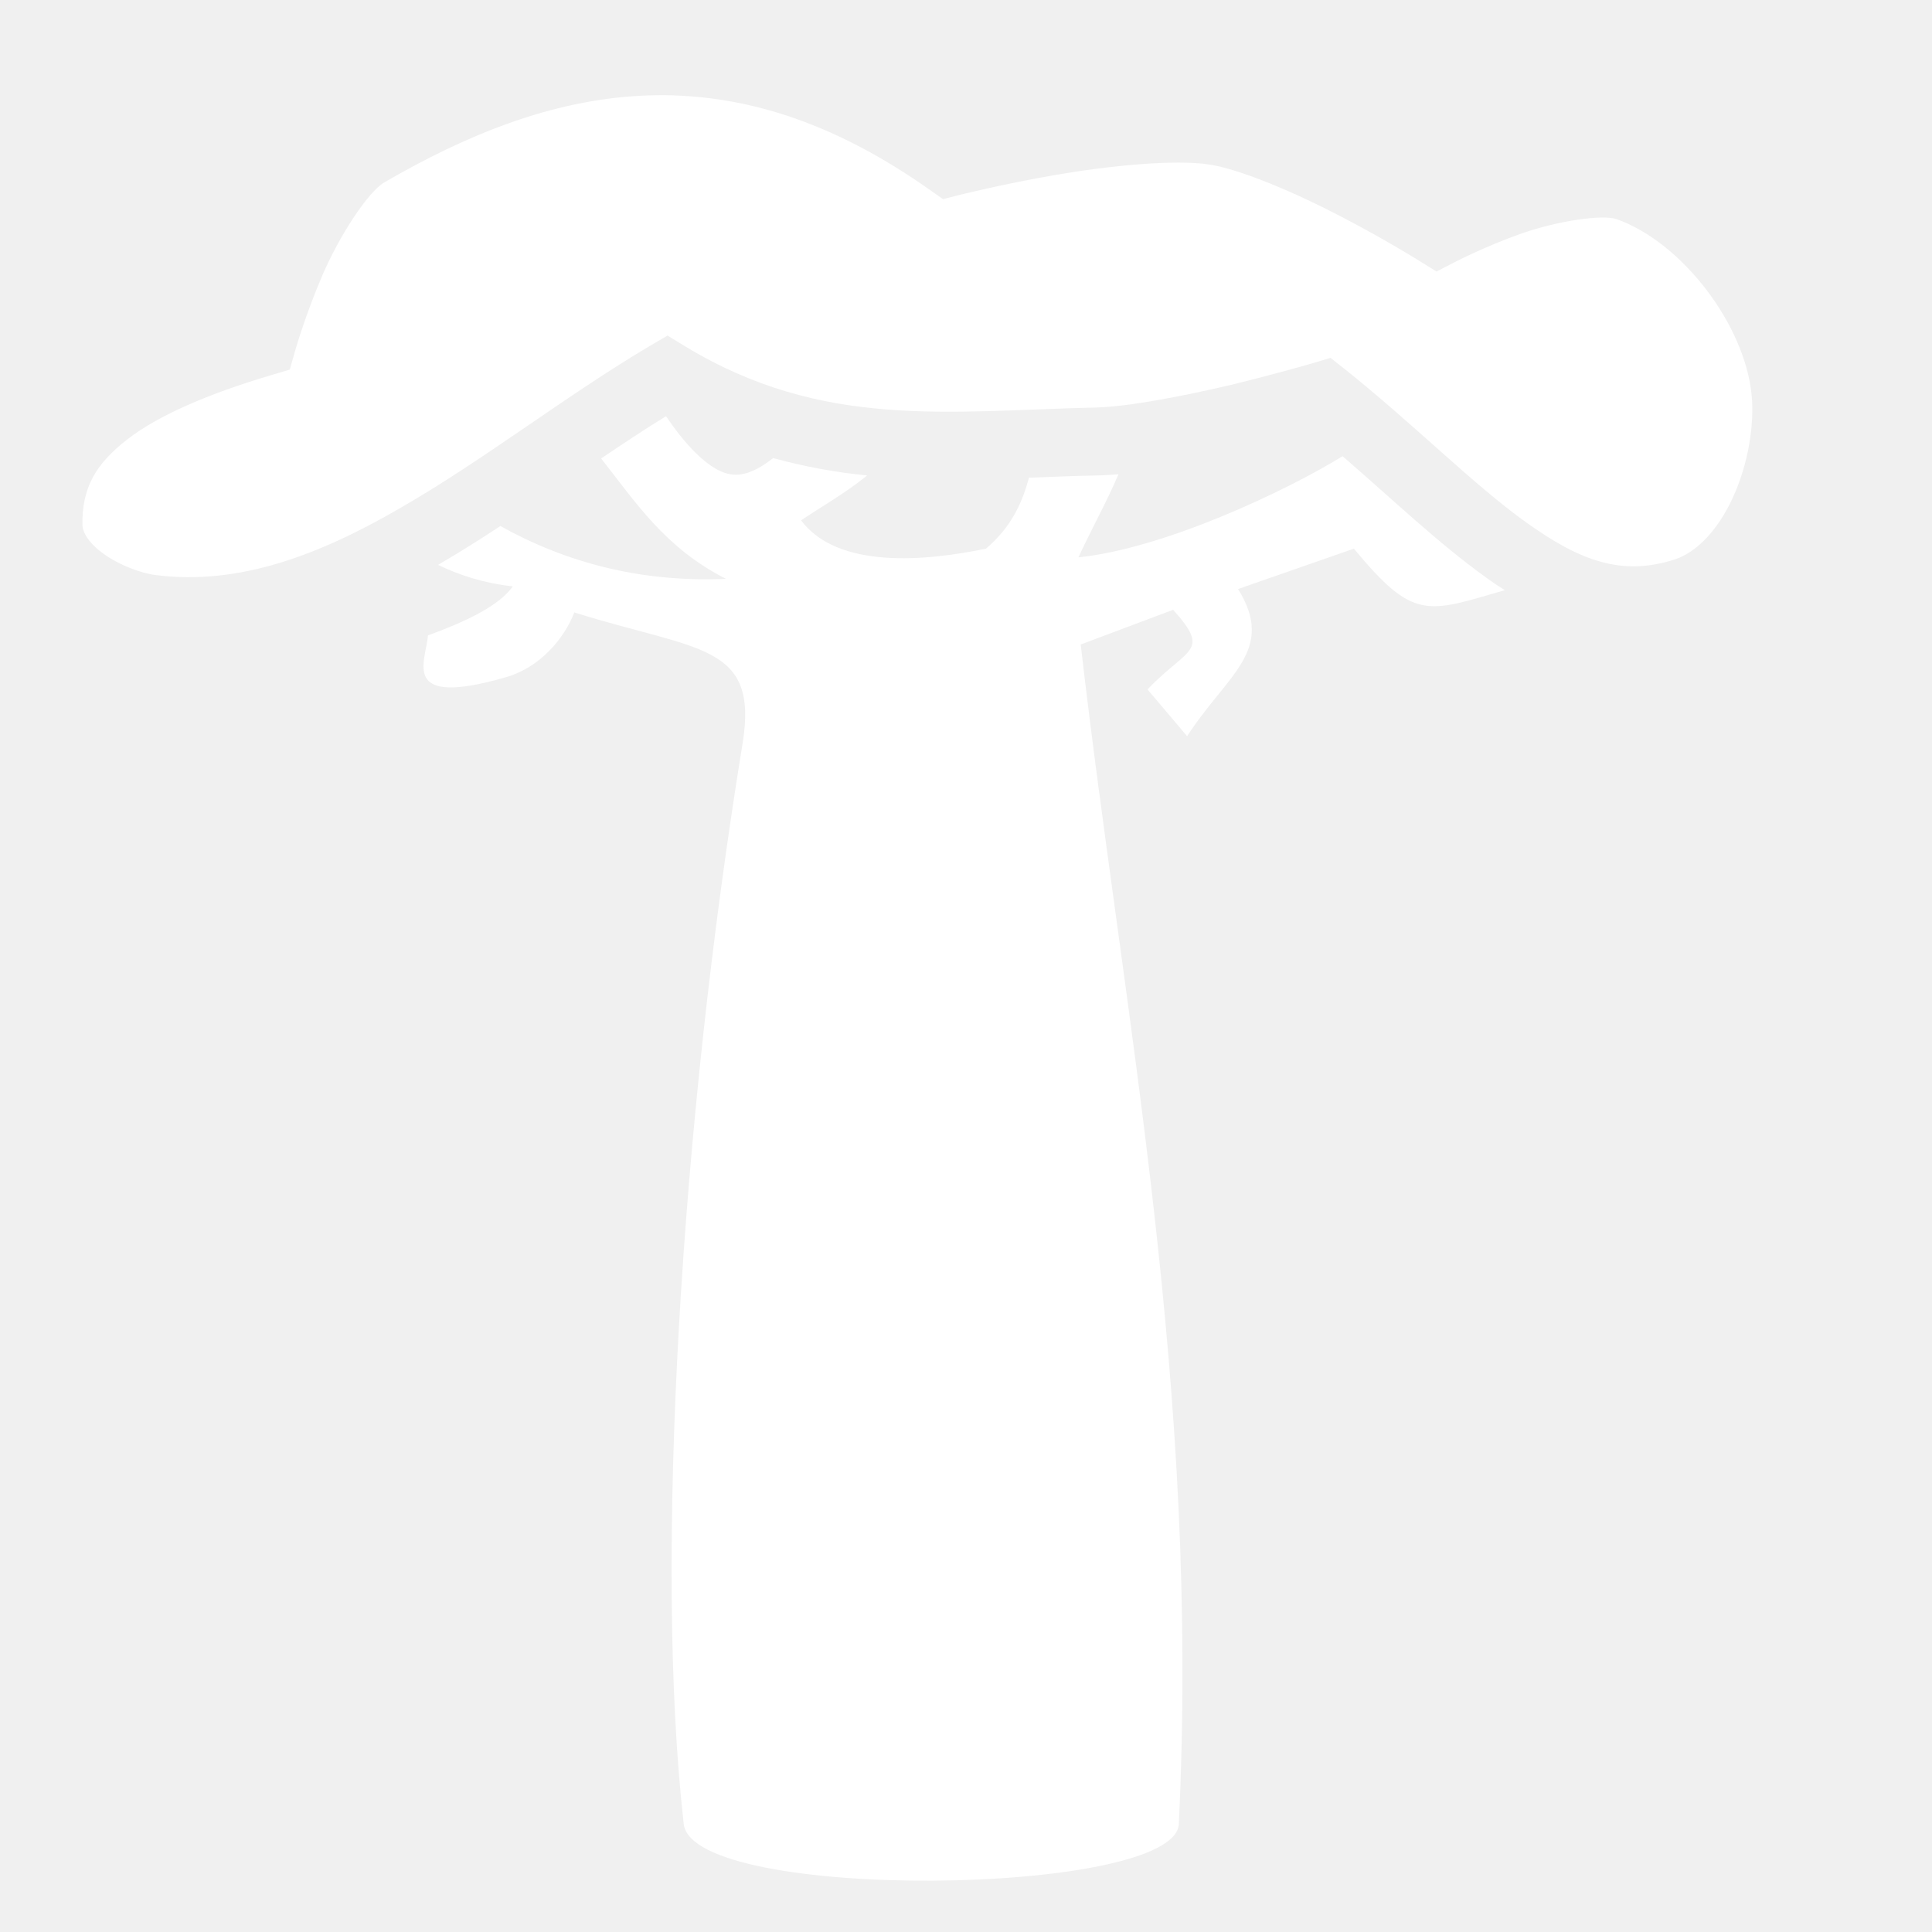
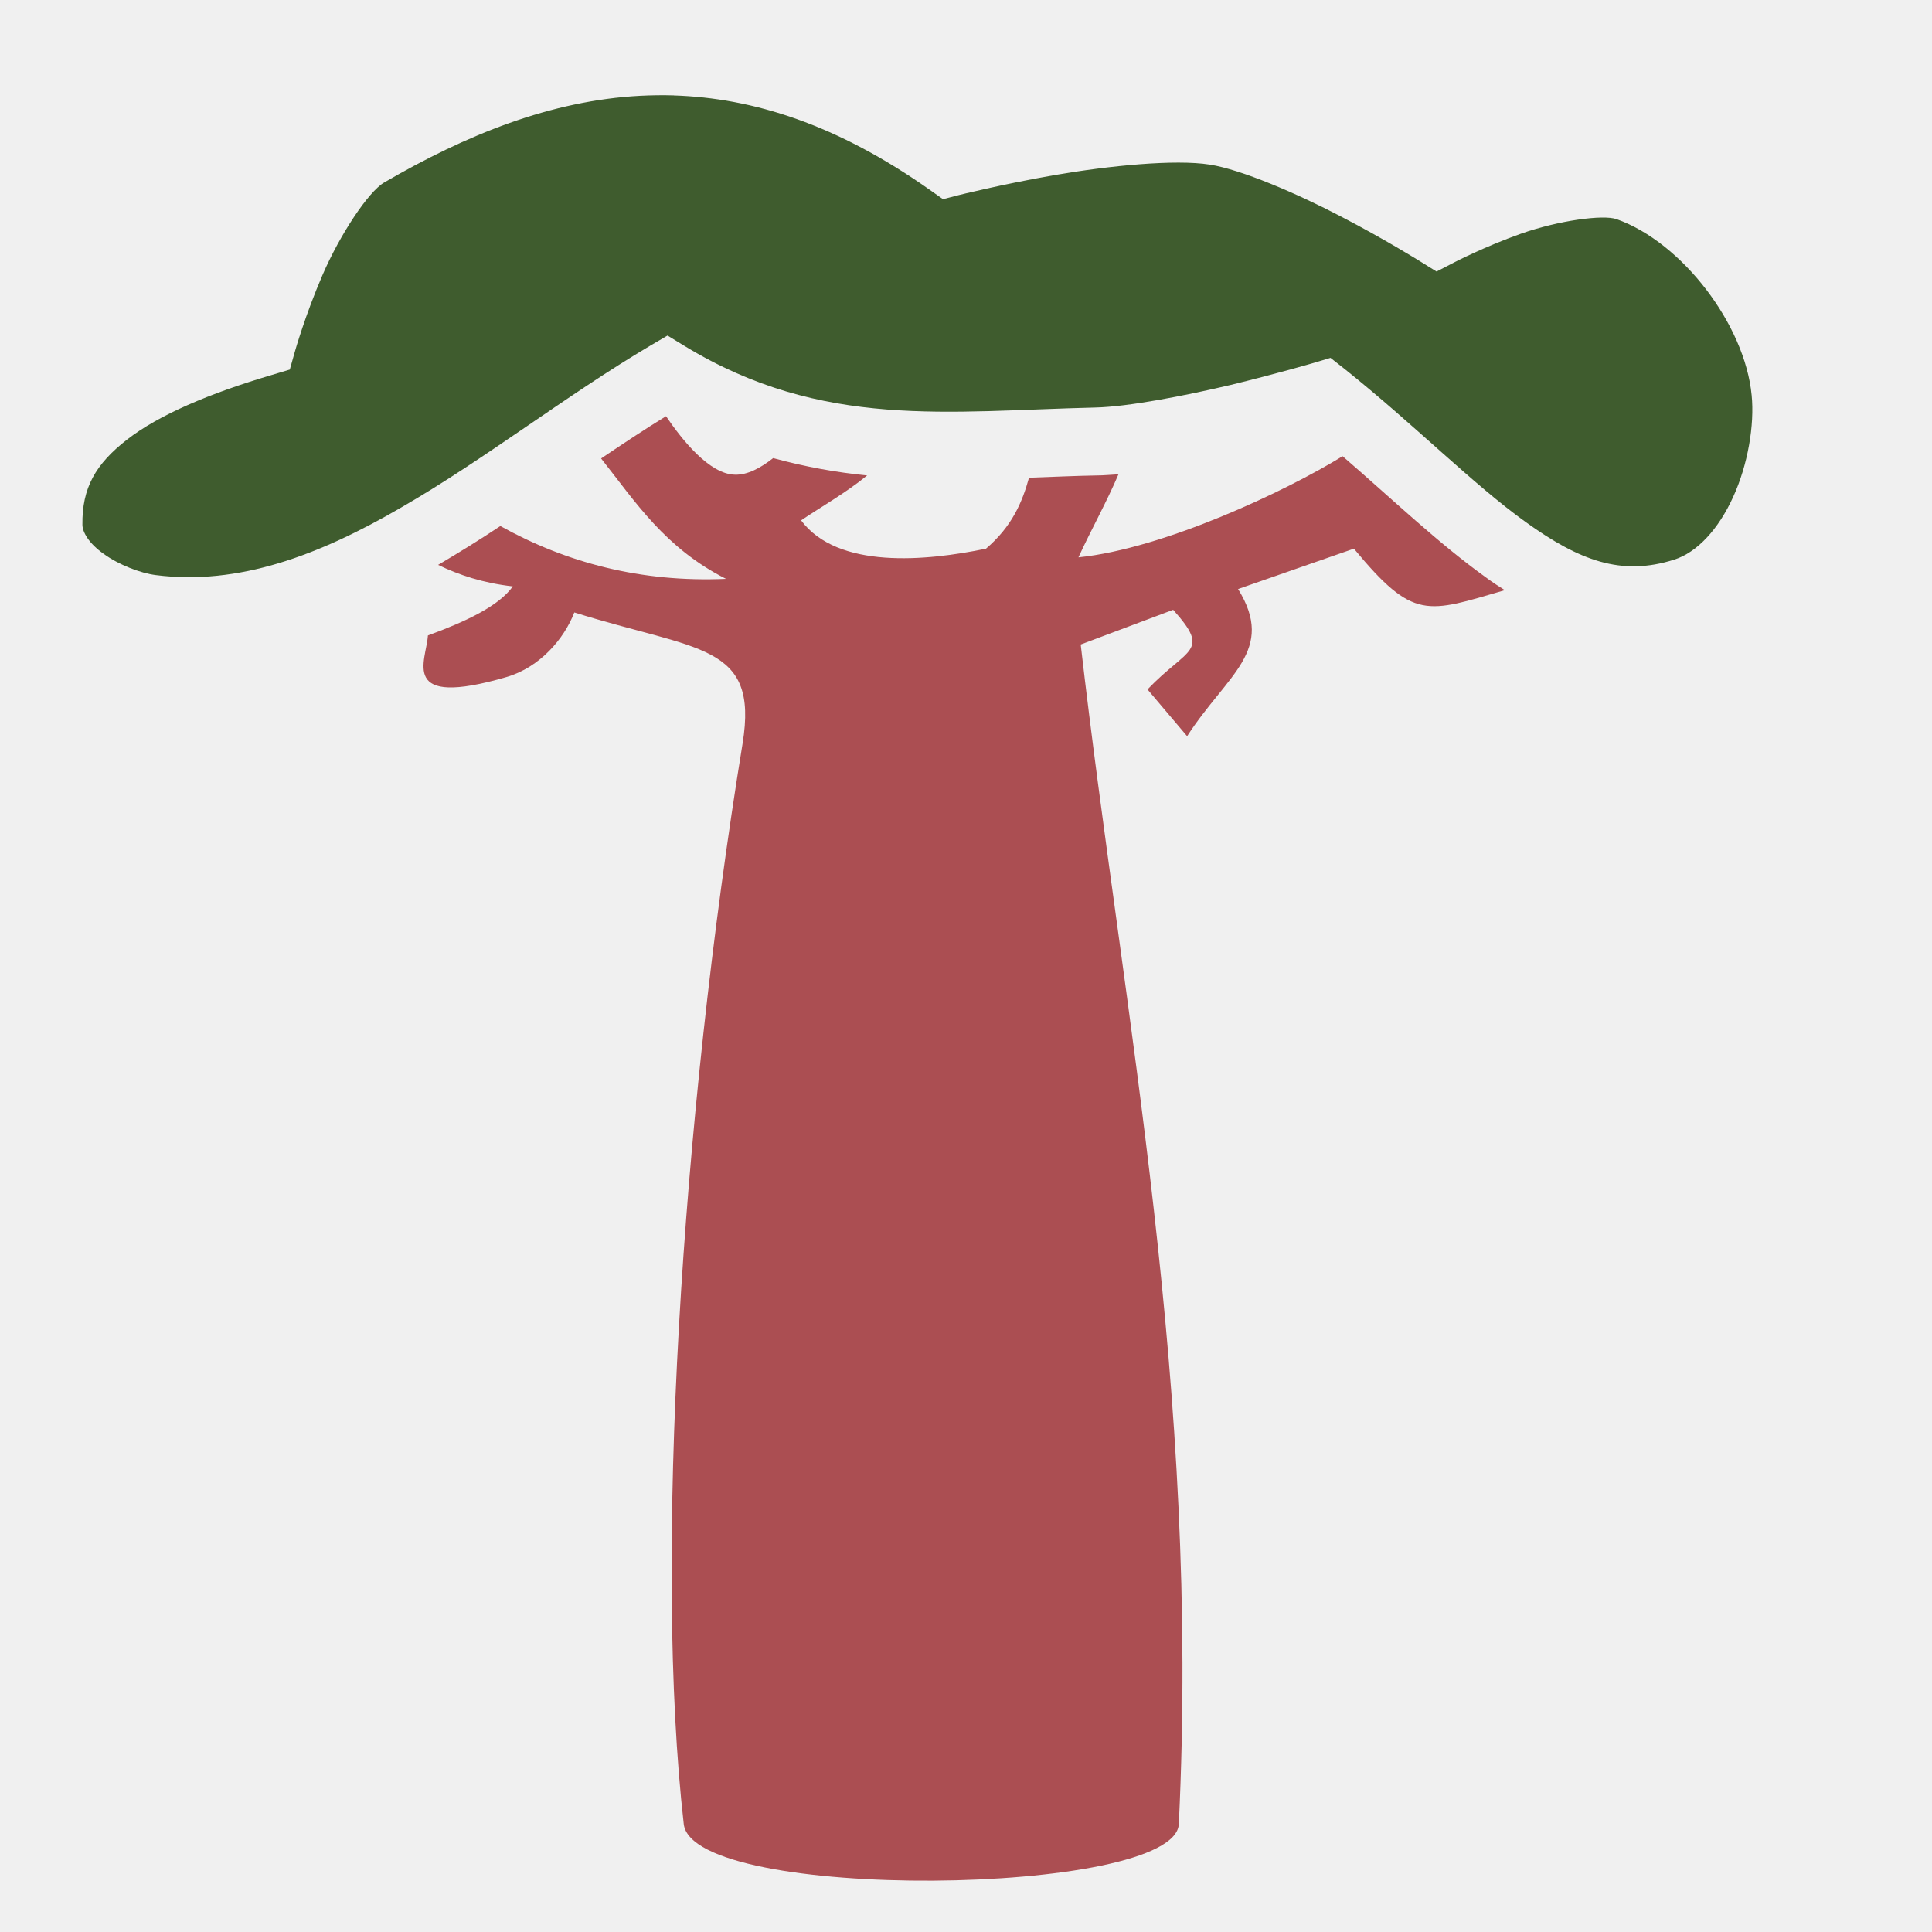
<svg xmlns="http://www.w3.org/2000/svg" viewBox="0 0 512 512" style="height: 512px; width: 512px;">
  <g class="" transform="translate(0,0)" style="">
-     <path d="M174.1 25.24c-1.5.02-3 .07-4.4.14-23.7 1.24-46.2 10.36-67.9 22.99-4.17 2.43-11.67 13.73-16.3 24.44-4.63 10.72-7.35 20.36-7.35 20.36l-1.35 4.77-4.74 1.42C55.37 104.3 42.02 110 33.67 116.5c-8.35 6.5-11.96 12.8-11.83 22.6.03 1.9 1.68 4.9 5.67 7.7 3.99 2.9 9.77 5.1 13.77 5.6 21.86 2.8 43.22-5.2 65.02-17.9 21.9-12.6 43.6-29.6 65.9-42.82l4.7-2.75 4.6 2.81C218 113.9 251.3 108.9 290.3 108c8.7-.2 23.6-3.1 35.9-6 12.2-2.97 22-5.84 22-5.84l4.4-1.32 3.7 2.91c18.6 14.85 34 30.55 48.1 40.65 14.1 10.1 25.2 14.4 39.3 9.9 6-1.9 11.7-8 15.6-16.6 3.9-8.5 5.7-19.1 4.9-27-1.8-18.64-18.4-40.46-35.8-46.63-3.6-1.25-15.4.37-25.3 3.85-9.8 3.48-17.8 7.66-17.8 7.66l-4.6 2.38-4.4-2.73s-9.1-5.71-20.9-11.84c-11.7-6.13-26.5-12.48-34.8-13.77-9.2-1.45-26.7.29-41 2.76-14.2 2.47-25.7 5.37-25.7 5.37l-4 1.03-3.4-2.4c-24.6-17.39-46.9-24.43-68-25.09l.1-.01c-1.5-.05-3-.06-4.5-.04zm2.4 85.06c-5.7 3.5-11.4 7.3-17.2 11.2 9.1 11.5 16.9 23.7 33.1 31.9-22.5 1-42.4-4.3-59.8-14-5.4 3.6-10.9 7-16.5 10.3 5.6 2.7 11.9 4.8 19.8 5.7-3.7 5.2-12.4 9.3-22.5 13-.4 6.7-7.9 19.4 20.9 11 8.8-2.6 15.2-10.1 17.9-17.1 32.8 10.3 48.9 8.1 44.6 34.7-16.3 99.9-23.5 216.9-15.6 286.4 2.4 20.8 130.2 19.2 131.2 0 5.6-116.5-14.5-212.7-26-312.6l24.5-9.2c10.1 11.3 3.9 9.9-6.8 21.1l10.5 12.4c10.6-16.4 23.6-22.7 13.5-39l30.7-10.7c15.9 19.2 19.3 17 40 11-1.6-1-3.3-2.1-4.9-3.3-12.7-9.1-24.9-20.8-38.1-32.2-15.1 9.3-47.4 24.5-70 26.8 3.4-7.4 7.5-14.7 10.6-22-2 .1-3.9.3-5.7.3-6 .1-12 .4-18 .6-1.8 6.5-4.5 12.9-11.4 18.8-15.9 3.3-39.3 5.5-49-7.5 5-3.4 11.9-7.3 17.5-11.9-8.2-.8-16.5-2.3-24.9-4.6-3.3 2.6-6.8 4.5-10.1 4.4-6.8-.1-14.1-9.3-18.3-15.5z" fill="#fff" fill-opacity="1" />
+     <g>
+       <path d="M174.1 25.24C172.6 25.26 171.1 25.31 169.7 25.38C146 26.62 123.5 35.74 101.8 48.37C97.63 50.8 90.13 62.1 85.5 72.81C80.87 83.53 78.15 93.17 78.15 93.17L76.8 97.94L72.06 99.36C55.37 104.3 42.02 110 33.67 116.5C25.32 123 21.71 129.3 21.84 139.1C21.87 141 23.52 144 27.51 146.8C31.5 149.7 37.28 151.9 41.28 152.4C63.14 155.2 84.5 147.2 106.3 134.5C128.2 121.9 149.9 104.9 172.2 91.68L176.9 88.93L181.5 91.74C218 113.9 251.3 108.9 290.3 108C299 107.8 313.9 104.9 326.2 102C338.4 99.03 348.2 96.16 348.2 96.16L352.6 94.84L356.3 97.75C374.9 112.6 390.3 128.3 404.4 138.4C418.5 148.5 429.6 152.8 443.7 148.3C449.7 146.4 455.4 140.3 459.3 131.7C463.2 123.2 465 112.6 464.2 104.7C462.4 86.06 445.8 64.24 428.4 58.07C424.8 56.82 413 58.44 403.1 61.92C393.3 65.4 385.3 69.58 385.3 69.58L380.7 71.96L376.3 69.23C376.3 69.23 367.2 63.52 355.4 57.39C343.7 51.26 328.9 44.91 320.6 43.62C311.4 42.17 293.9 43.91 279.6 46.38C265.4 48.85 253.9 51.75 253.9 51.75L249.9 52.78L246.5 50.38C221.9 32.99 199.6 25.95 178.5 25.29L178.6 25.28C177.1 25.23 175.6 25.22 174.1 25.24Z" class="selected" fill="#3f5c2e" fill-opacity="1" />
+       <path d="M176.5 110.3C170.8 113.8 165.1 117.6 159.3 121.5C168.4 133 176.2 145.2 192.4 153.4C169.9 154.4 150 149.1 132.6 139.4C127.2 143 121.7 146.4 116.1 149.7C121.7 152.4 128 154.5 135.9 155.4C132.2 160.6 123.5 164.7 113.4 168.4C113 175.1 105.5 187.8 134.3 179.4C143.1 176.8 149.5 169.3 152.2 162.3C185 172.6 201.1 170.4 196.8 197C180.5 296.9 173.3 413.9 181.2 483.4C183.6 504.2 311.4 502.6 312.4 483.4C318 366.9 297.9 270.7 286.4 170.8L310.9 161.6C321 172.9 314.8 171.5 304.1 182.7L314.6 195.1C325.2 178.7 338.2 172.4 328.1 156.1L358.8 145.4C374.7 164.6 378.1 162.4 398.8 156.4C397.2 155.4 395.5 154.3 393.9 153.1C381.2 144 369 132.3 355.8 120.9C340.7 130.2 308.4 145.4 285.8 147.7C289.2 140.3 293.3 133 296.4 125.7C294.4 125.8 292.5 126 290.7 126C284.7 126.1 278.7 126.4 272.7 126.6C270.9 133.1 268.2 139.5 261.3 145.4C245.4 148.7 222 150.9 212.3 137.9C217.3 134.5 224.2 130.6 229.8 126C221.6 125.2 213.3 123.7 204.9 121.4C201.6 124 198.1 125.9 194.8 125.8C188 125.7 180.7 116.5 176.5 110.3Z" class="" fill="#ab4e52" fill-opacity="1" />
+     </g>
  </g>
</svg>
